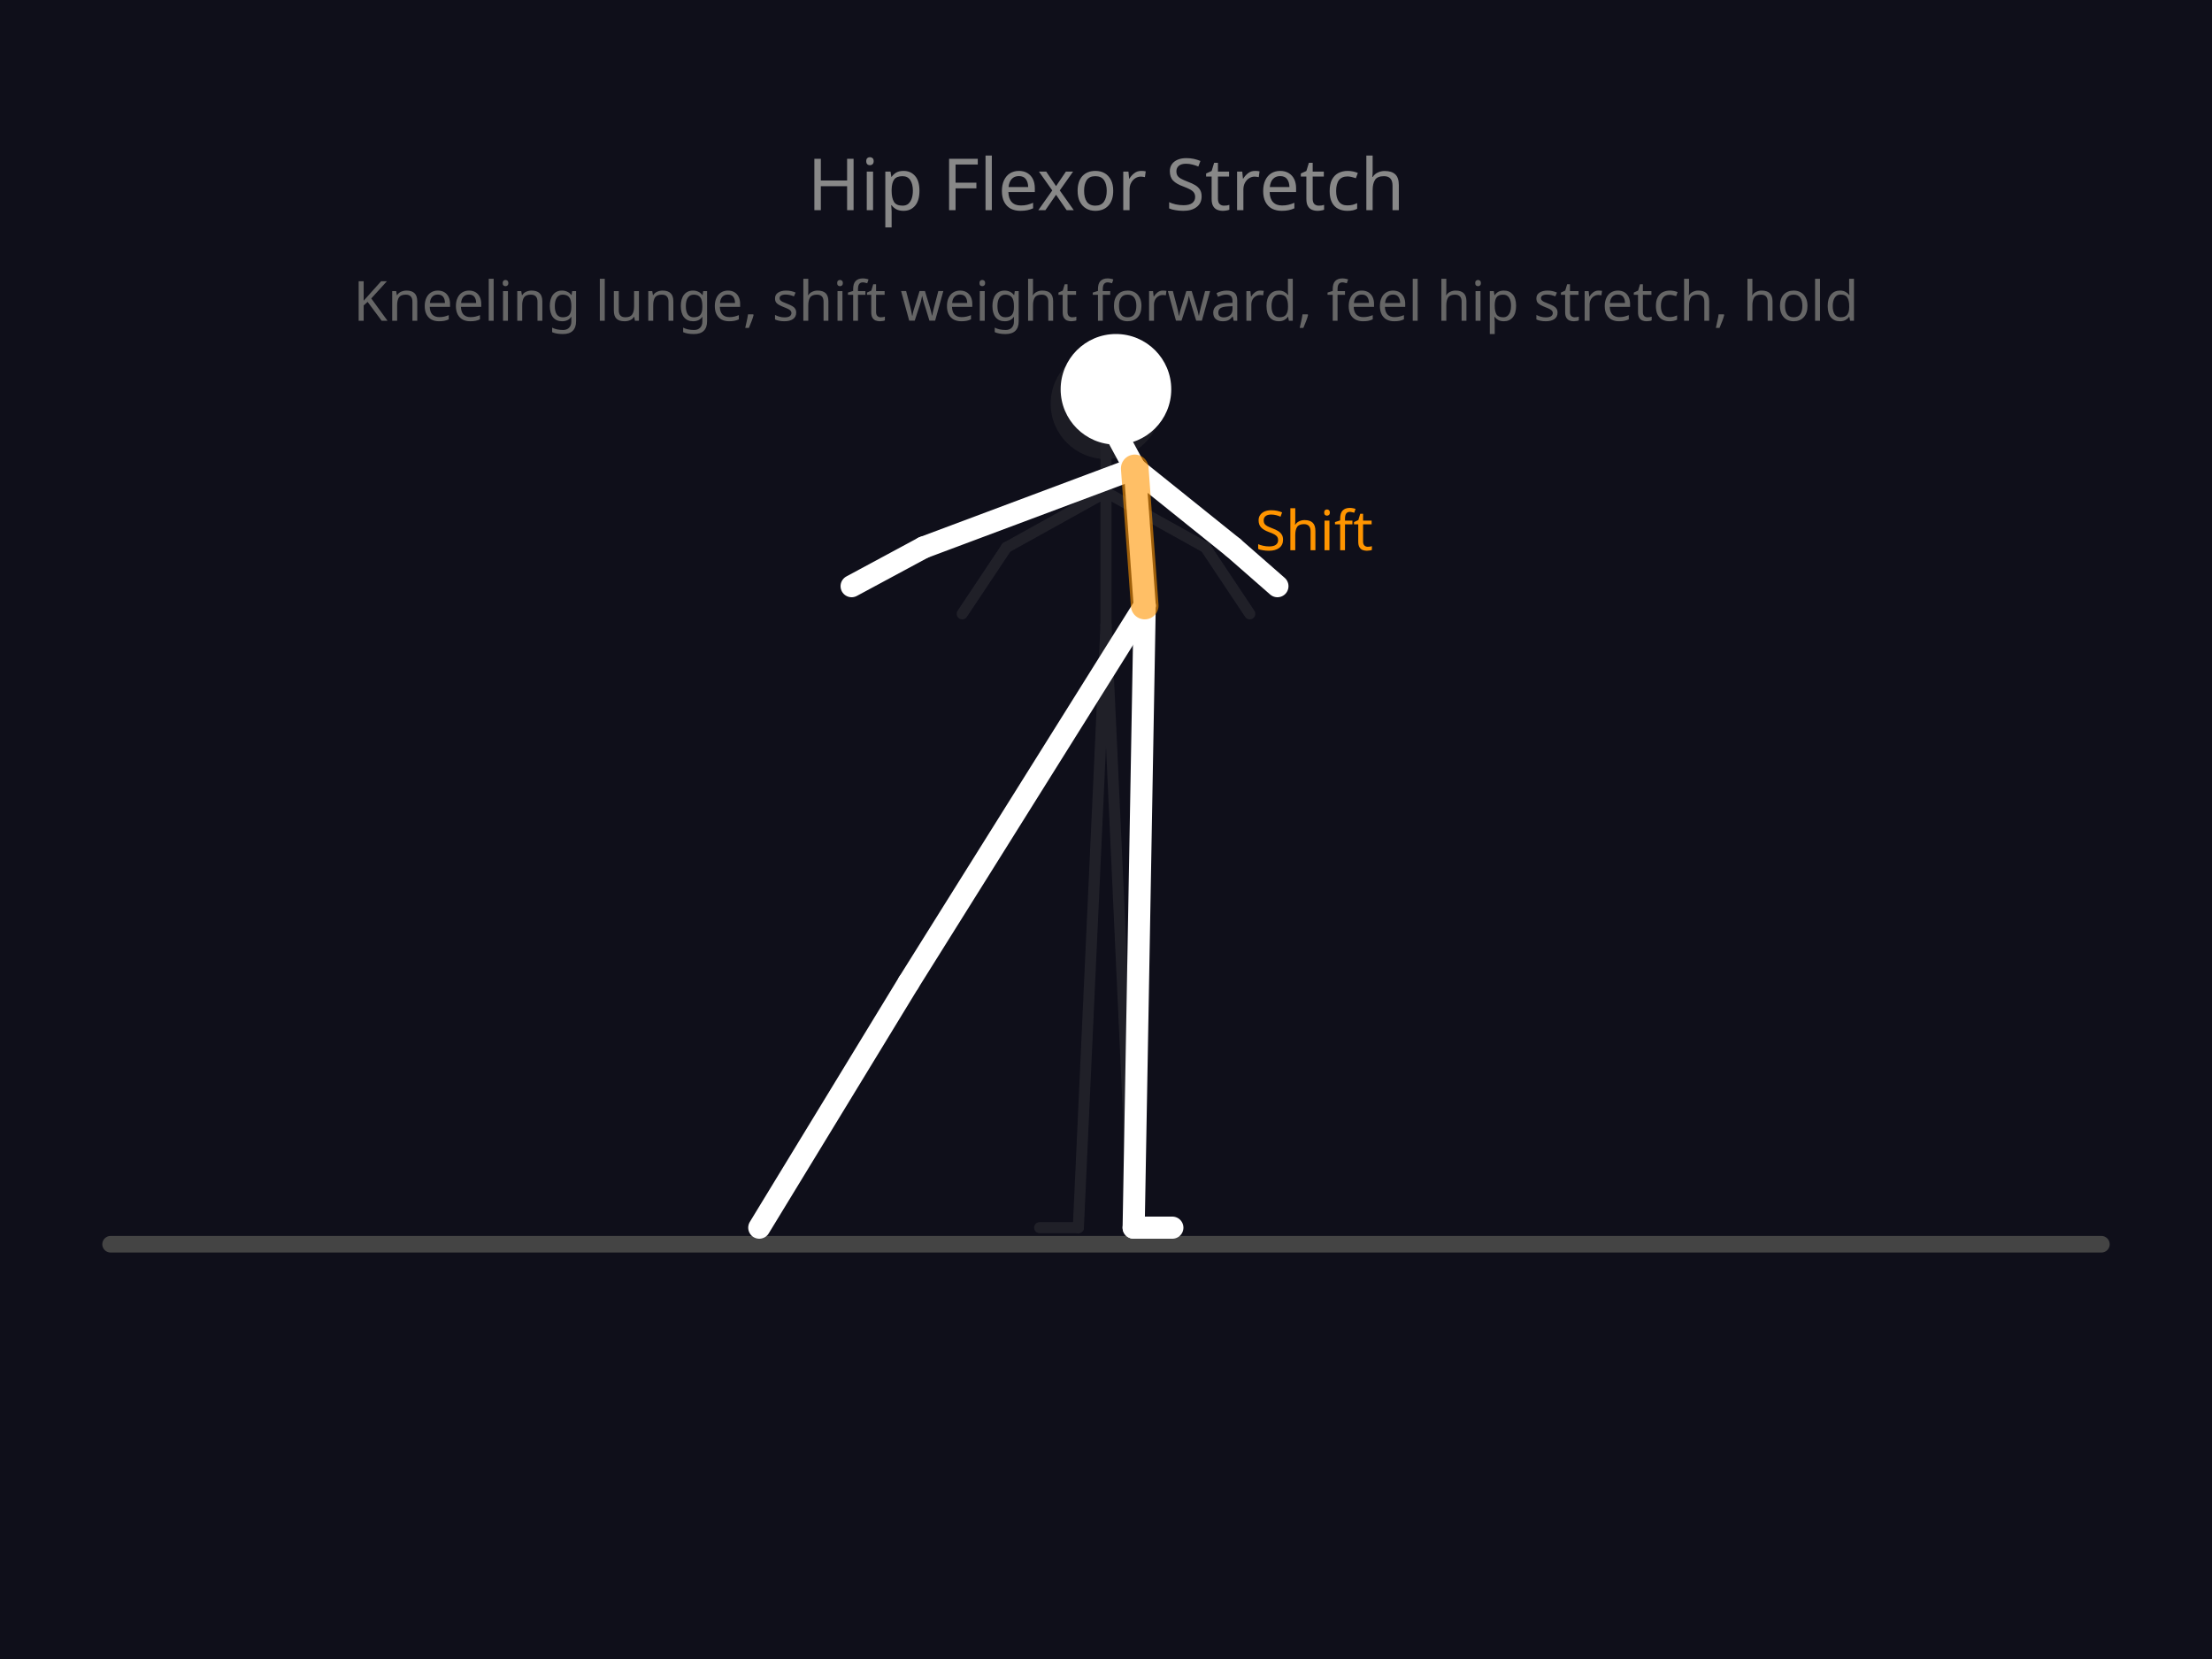
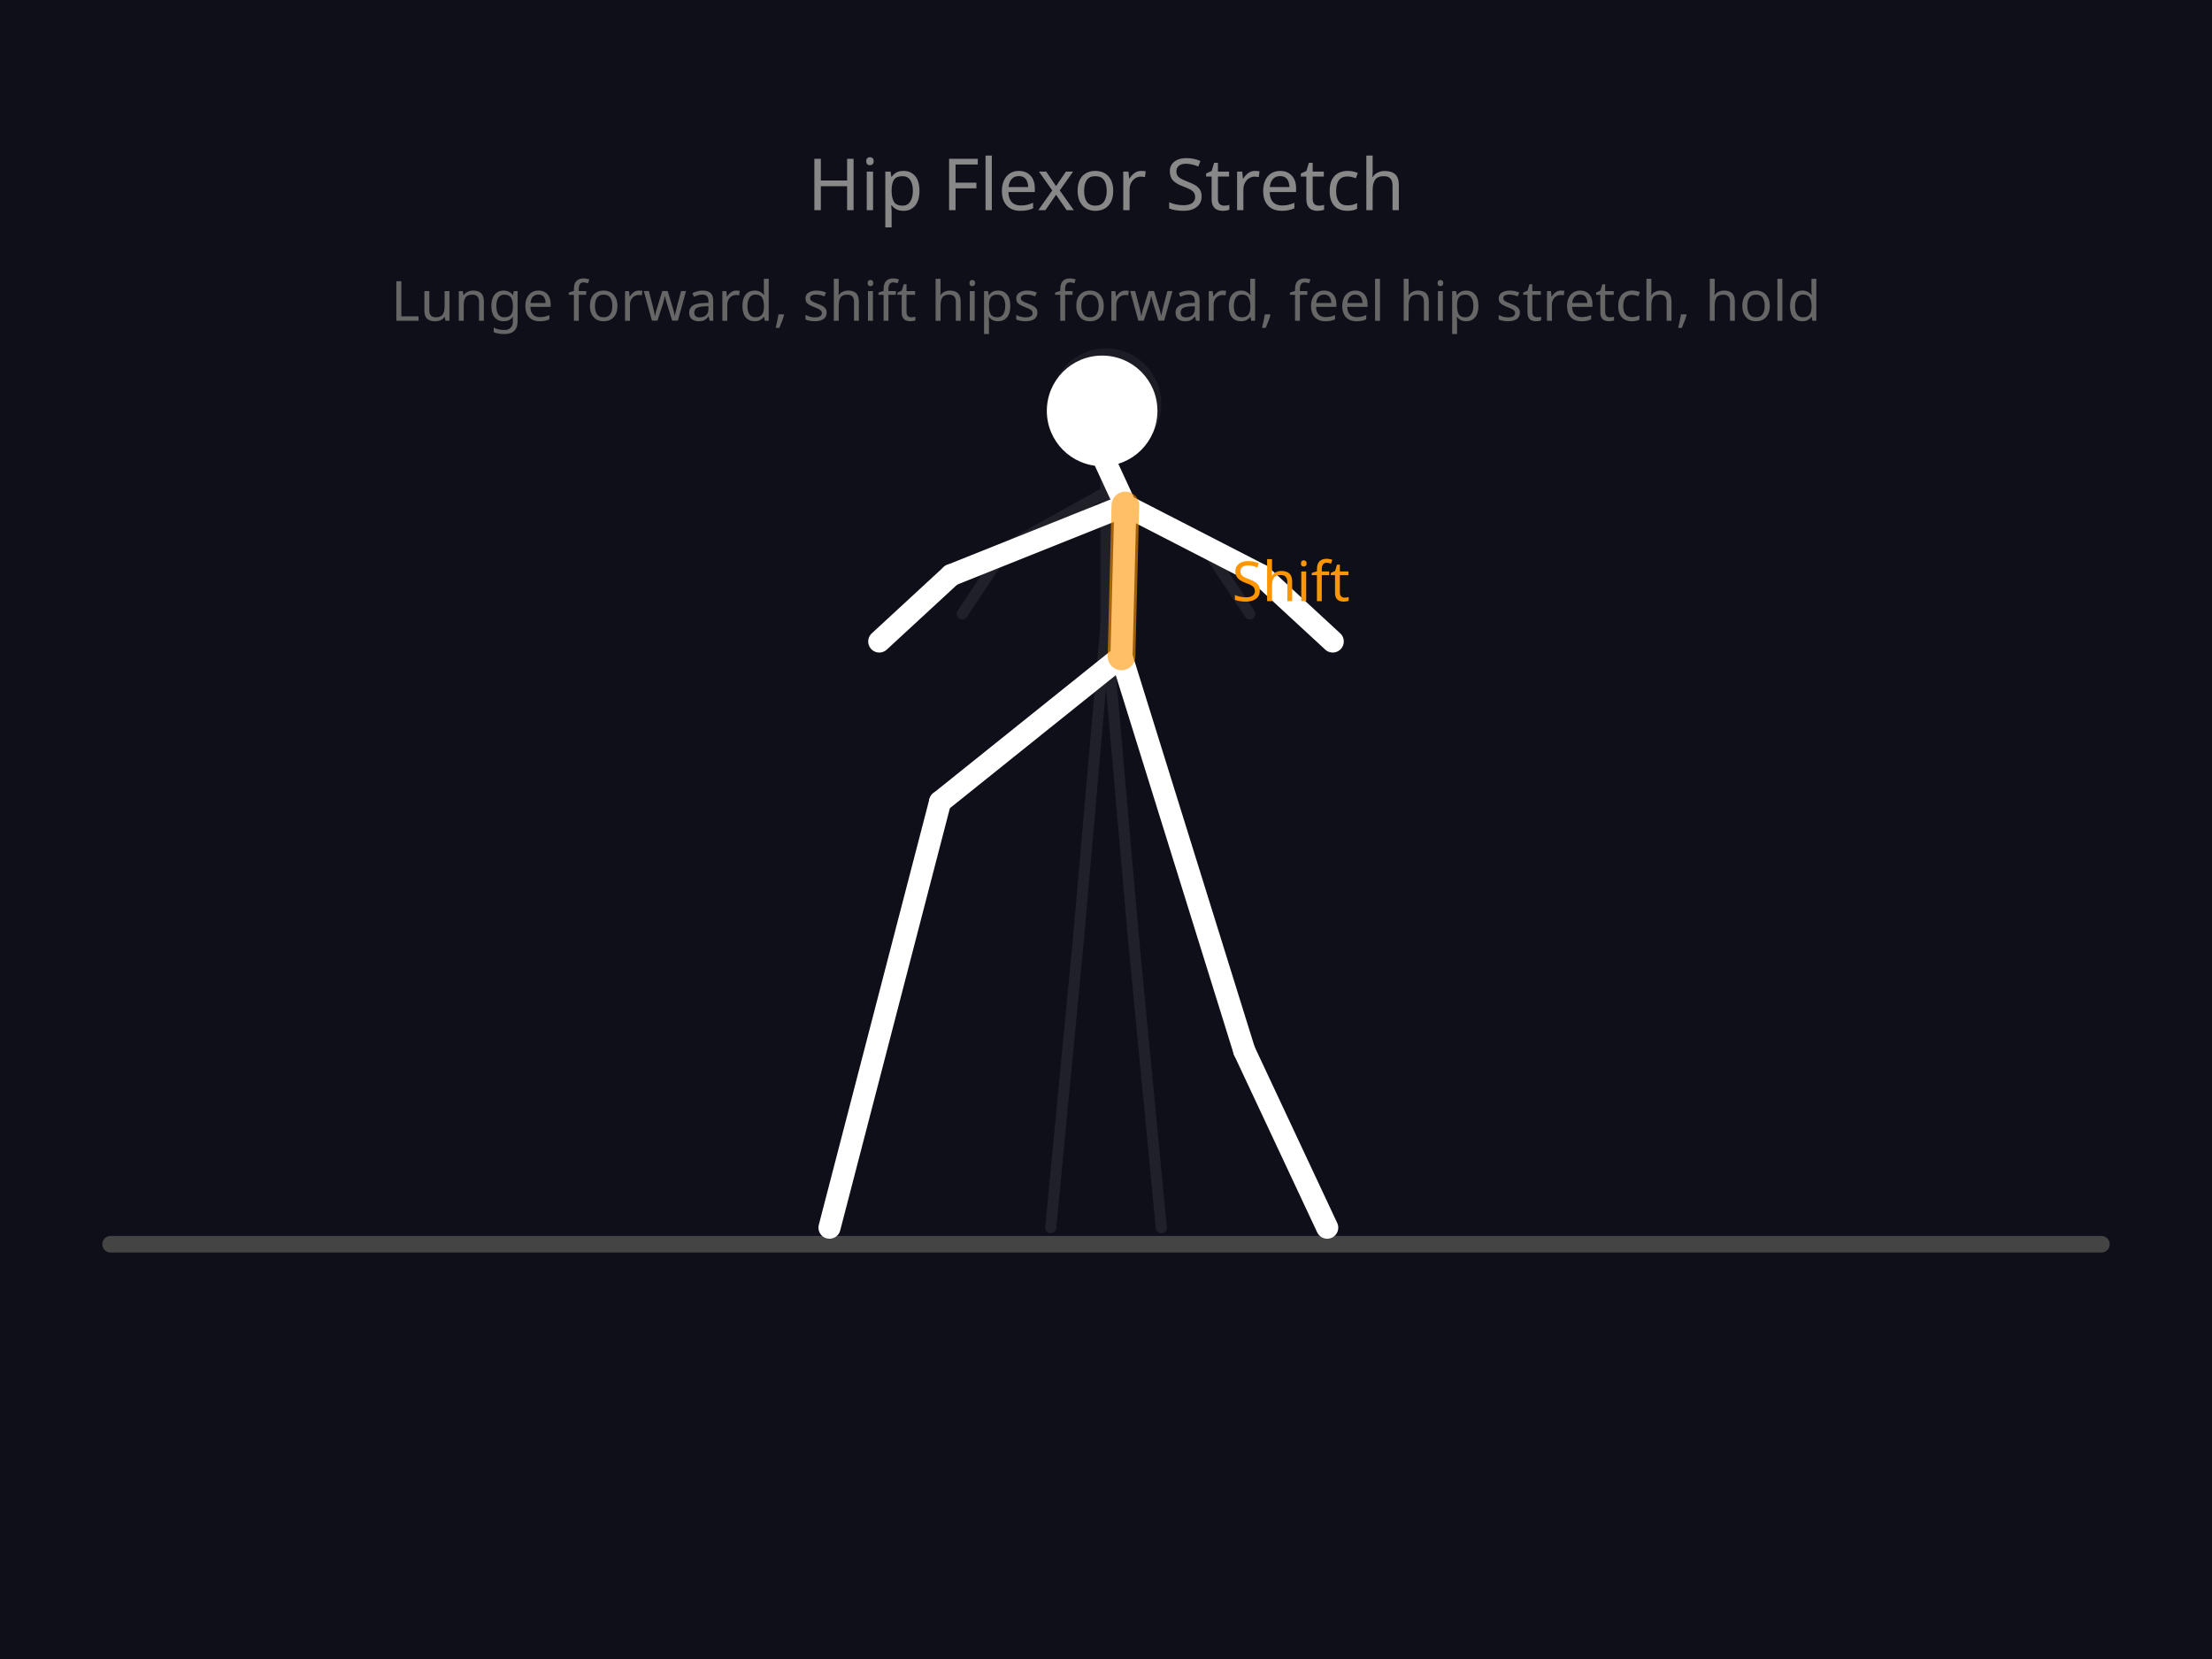
<svg xmlns="http://www.w3.org/2000/svg" viewBox="0 0 400 300">
  <rect width="400" height="300" fill="#0f0f1a" />
  <line x1="20" y1="225" x2="380" y2="225" stroke="#444" stroke-width="3" stroke-linecap="round" />
  <text x="200" y="38" fill="#888" font-size="13" font-family="sans-serif" text-anchor="middle">Hip Flexor Stretch</text>
-   <text x="200" y="58" fill="#666" font-size="10" font-family="sans-serif" text-anchor="middle">Kneeling lunge, shift weight forward, feel hip stretch, hold</text>
+   <text x="200" y="58" fill="#666" font-size="10" font-family="sans-serif" text-anchor="middle">Lunge forward, shift hips forward, feel hip stretch, hold</text>
  <g stroke="#555" stroke-width="2" fill="none" stroke-linecap="round" stroke-linejoin="round" opacity="0.25">
    <circle cx="200" cy="73" r="10" fill="#444" stroke="none" />
    <line x1="200" y1="73" x2="200" y2="81" />
    <line x1="200" y1="81" x2="200" y2="89" />
    <line x1="200" y1="89" x2="200" y2="113" />
    <line x1="200" y1="89" x2="182" y2="99" />
    <line x1="182" y1="99" x2="174" y2="111" />
    <line x1="200" y1="89" x2="218" y2="99" />
    <line x1="218" y1="99" x2="226" y2="111" />
-     <line x1="200" y1="113" x2="195" y2="222" />
-     <line x1="195" y1="222" x2="188" y2="222" />
-     <line x1="200" y1="113" x2="205" y2="222" />
-     <line x1="205" y1="222" x2="212" y2="222" />
+     <line x1="200" y1="113" x2="195" y2="170" />
+     <line x1="195" y1="170" x2="190" y2="222" />
+     <line x1="200" y1="113" x2="205" y2="170" />
+     <line x1="205" y1="170" x2="210" y2="222" />
  </g>
  <g stroke="#FFF" stroke-width="4" fill="none" stroke-linecap="round" stroke-linejoin="round">
-     <circle cx="201.8" cy="70.4" r="10" fill="#FFF" stroke="none" />
-     <line x1="201.8" y1="70.4" x2="201.8" y2="78.4" />
-     <line x1="201.8" y1="78.4" x2="205.2" y2="84.7" />
-     <line x1="205.2" y1="84.7" x2="207" y2="109.5" />
-     <line x1="205.2" y1="84.7" x2="167" y2="99" />
-     <line x1="167" y1="99" x2="154" y2="106" />
-     <line x1="205.2" y1="84.7" x2="223" y2="99" />
-     <line x1="223" y1="99" x2="231" y2="106" />
-     <line x1="207" y1="109.5" x2="164.3" y2="177.7" />
-     <line x1="164.3" y1="177.7" x2="137.3" y2="222" />
-     <line x1="207" y1="109.5" x2="205" y2="222" />
-     <line x1="205" y1="222" x2="212" y2="222" />
-     <line x1="207" y1="109.5" x2="205.2" y2="84.7" stroke="#FF9500" stroke-width="5" opacity="0.6" />
+     <circle cx="199.3" cy="74.3" r="10" fill="#FFF" stroke="none" />
+     <line x1="199.3" y1="74.3" x2="199.3" y2="82.3" />
+     <line x1="199.3" y1="82.3" x2="203.5" y2="91.4" />
+     <line x1="203.5" y1="91.4" x2="202.8" y2="118.7" />
+     <line x1="203.5" y1="91.4" x2="172" y2="104" />
+     <line x1="172" y1="104" x2="159" y2="116" />
+     <line x1="203.5" y1="91.4" x2="228" y2="104" />
+     <line x1="228" y1="104" x2="241" y2="116" />
+     <line x1="202.8" y1="118.7" x2="170" y2="145" />
+     <line x1="170" y1="145" x2="150" y2="222" />
+     <line x1="202.8" y1="118.7" x2="225" y2="190" />
+     <line x1="225" y1="190" x2="240" y2="222" />
+     <line x1="202.8" y1="118.7" x2="203.5" y2="91.4" stroke="#FF9500" stroke-width="5" opacity="0.6" />
  </g>
-   <text x="227" y="99.5" fill="#FF9500" font-size="10" font-family="sans-serif">Shift</text>
+   <text x="222.8" y="108.7" fill="#FF9500" font-size="10" font-family="sans-serif">Shift</text>
</svg>
